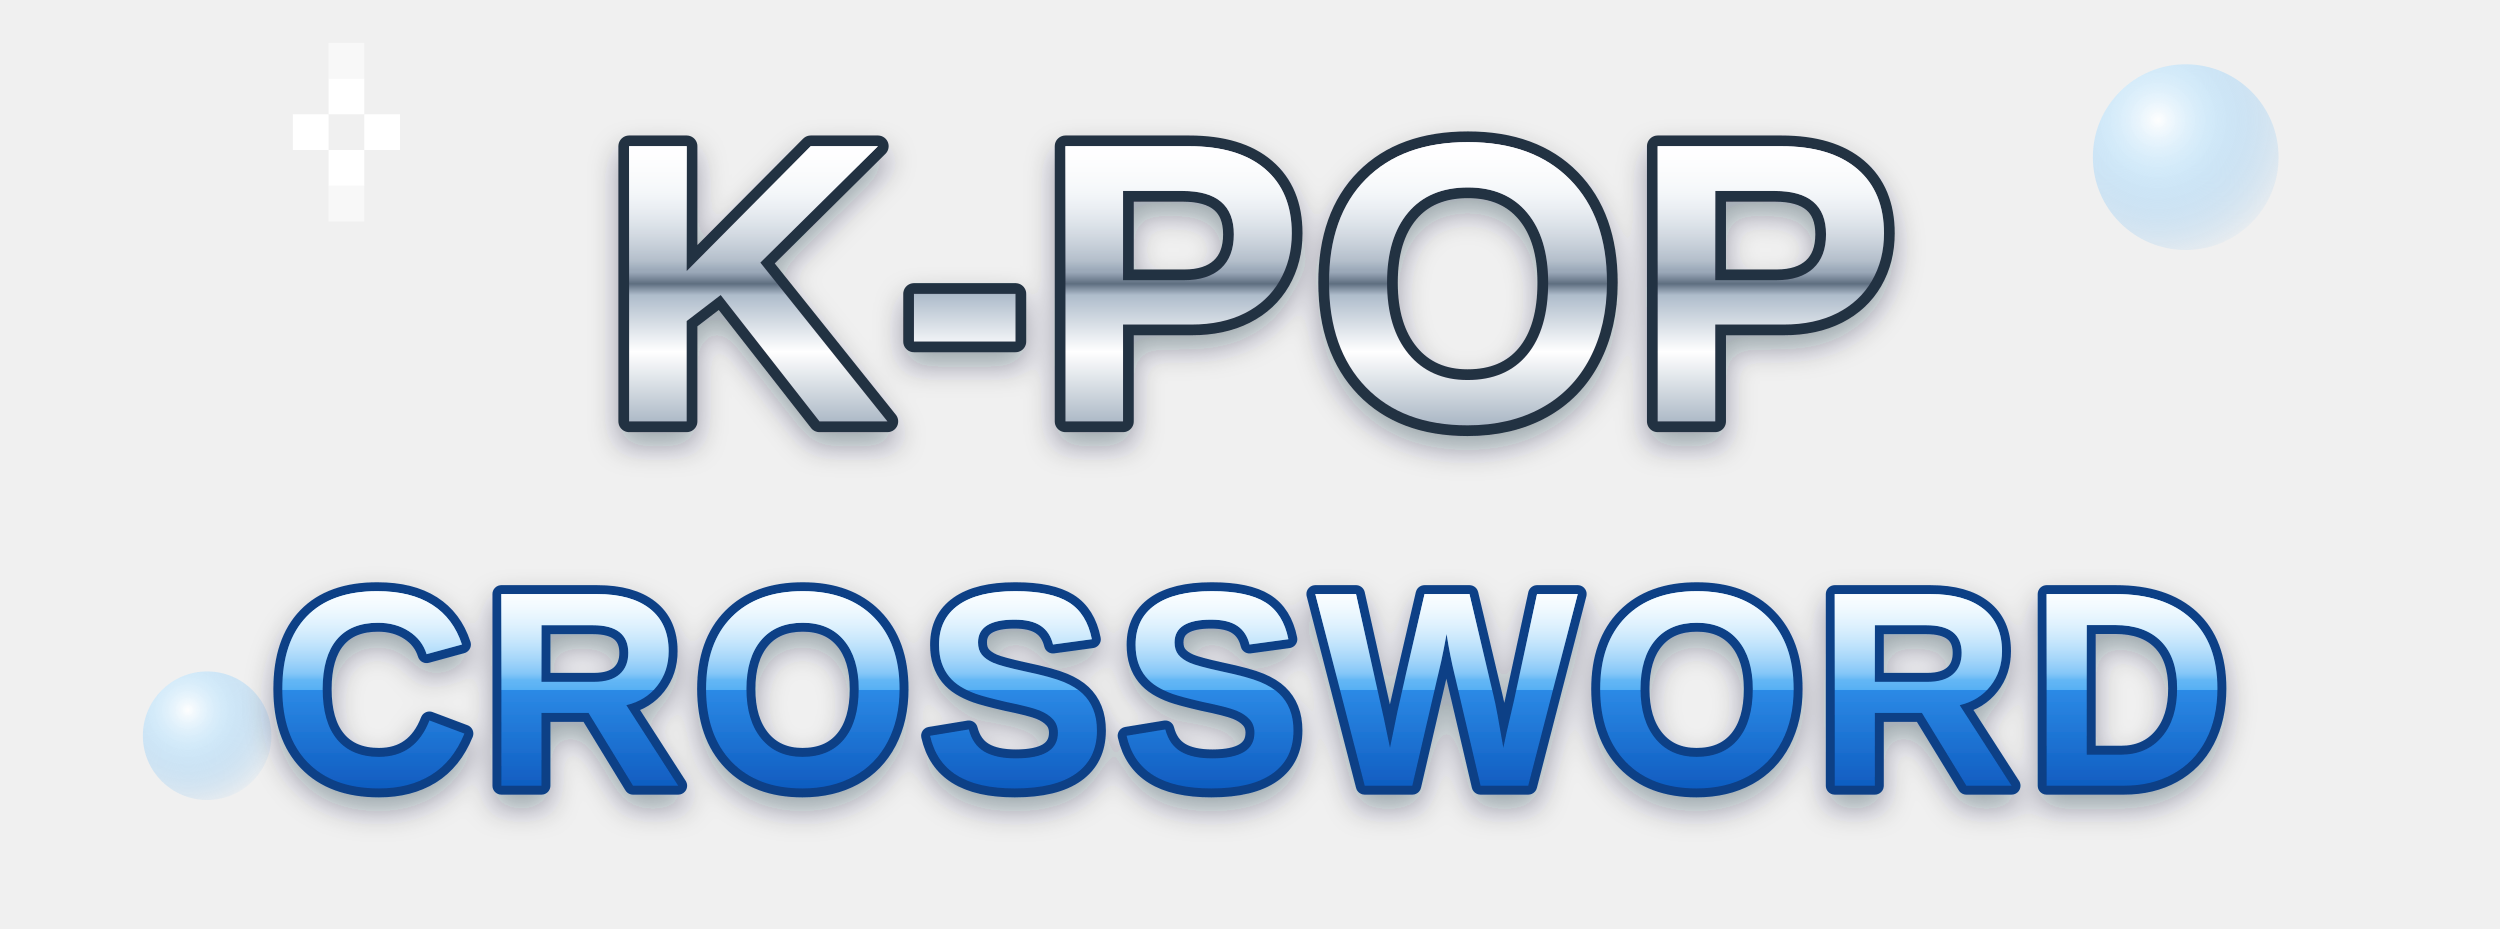
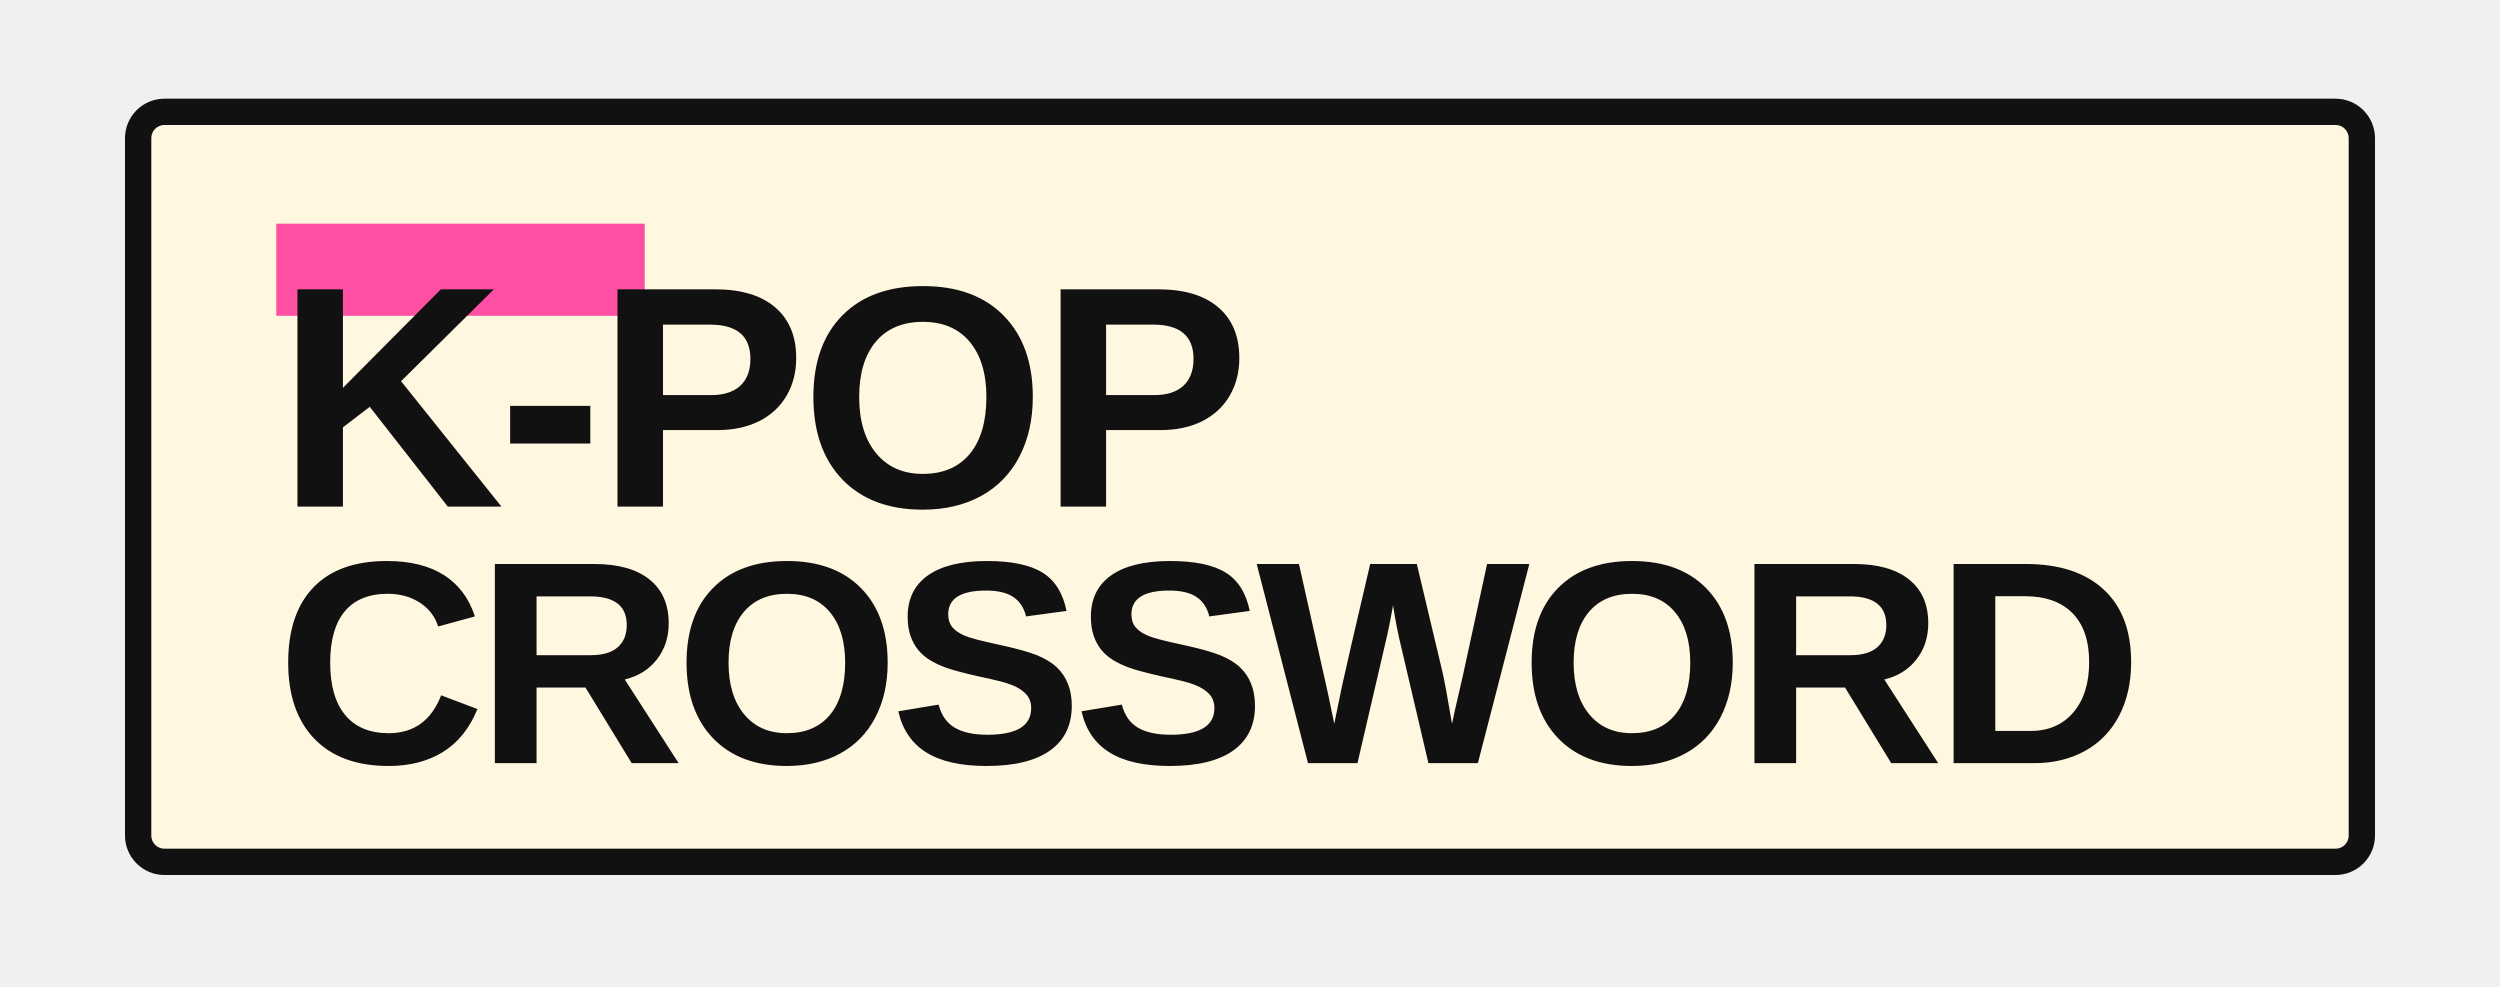
- <svg xmlns="http://www.w3.org/2000/svg" viewBox="0 0 700 260" width="700" height="260" role="img" aria-label="K-POP CROSSWORD">
-   <defs>
-     <linearGradient id="chrome" x1="0" y1="0" x2="0" y2="1">
-       <stop offset="0" stop-color="#ffffff" />
-       <stop offset="0.18" stop-color="#e3eaf1" />
-       <stop offset="0.46" stop-color="#9aa8b8" />
-       <stop offset="0.5" stop-color="#5f6e80" />
-       <stop offset="0.54" stop-color="#aebccb" />
-       <stop offset="0.74" stop-color="#ffffff" />
-       <stop offset="1" stop-color="#a9b6c4" />
-     </linearGradient>
-     <linearGradient id="aero" x1="0" y1="0" x2="0" y2="1">
-       <stop offset="0" stop-color="#d6f2ff" />
-       <stop offset="0.5" stop-color="#57b0f4" />
-       <stop offset="0.5" stop-color="#2c8ae6" />
-       <stop offset="1" stop-color="#0f5cc0" />
-     </linearGradient>
-     <linearGradient id="gloss" x1="0" y1="0" x2="0" y2="1">
-       <stop offset="0" stop-color="#ffffff" stop-opacity="0.92" />
-       <stop offset="0.42" stop-color="#ffffff" stop-opacity="0.16" />
-       <stop offset="0.45" stop-color="#ffffff" stop-opacity="0" />
-     </linearGradient>
-     <radialGradient id="bubble" cx="0.35" cy="0.3" r="0.8">
-       <stop offset="0" stop-color="#ffffff" stop-opacity="0.95" />
-       <stop offset="0.35" stop-color="#bfe6ff" stop-opacity="0.6" />
-       <stop offset="1" stop-color="#4aa6f0" stop-opacity="0" />
-     </radialGradient>
-     <filter id="soft" x="-20%" y="-20%" width="140%" height="160%">
-       <feDropShadow dx="0" dy="4" stdDeviation="4" flood-color="#0a1c33" flood-opacity="0.35" />
-     </filter>
-   </defs>
-   <circle cx="612" cy="44" r="26" fill="url(#bubble)" />
-   <circle cx="58" cy="206" r="18" fill="url(#bubble)" />
-   <g fill="#ffffff">
-     <rect x="92" y="22" width="10" height="10" />
-     <rect x="82" y="32" width="10" height="10" />
-     <rect x="102" y="32" width="10" height="10" />
-     <rect x="92" y="42" width="10" height="10" />
-     <rect x="92" y="12" width="10" height="10" opacity="0.55" />
-     <rect x="92" y="52" width="10" height="10" opacity="0.55" />
-   </g>
-   <g font-family="'Arial Black','Arial Bold',Arial,Helvetica,sans-serif" font-weight="900" text-anchor="middle" letter-spacing="2">
-     <text x="350" y="118" font-size="112" fill="url(#chrome)" stroke="#243042" stroke-width="6" paint-order="stroke" stroke-linejoin="round" filter="url(#soft)">K-POP</text>
-     <text x="350" y="118" font-size="112" fill="url(#gloss)">K-POP</text>
-   </g>
-   <g font-family="'Arial Black','Arial Bold',Arial,Helvetica,sans-serif" font-weight="900" text-anchor="middle" letter-spacing="3">
-     <text x="350" y="220" font-size="78" fill="url(#aero)" stroke="#0b3f86" stroke-width="5" paint-order="stroke" stroke-linejoin="round" filter="url(#soft)">CROSSWORD</text>
-     <text x="350" y="220" font-size="78" fill="url(#gloss)">CROSSWORD</text>
-   </g>
+ <svg xmlns="http://www.w3.org/2000/svg" viewBox="0 0 760 300" width="760" height="300" role="img" aria-label="K-POP CROSSWORD">
+   <rect x="42" y="34" width="676" height="228" rx="8" fill="#fff7df" />
+   <rect x="42" y="34" width="676" height="228" rx="8" fill="none" stroke="#111111" stroke-width="8" />
+   <rect x="84" y="68" width="112" height="28" fill="#ff4fa3" />
+   <text x="84" y="154" fill="#111111" font-family="Arial Black, Arial, Helvetica, sans-serif" font-size="96" font-weight="900" letter-spacing="-2">K-POP</text>
+   <text x="84" y="232" fill="#111111" font-family="Arial Black, Arial, Helvetica, sans-serif" font-size="88" font-weight="900" letter-spacing="-3">CROSSWORD</text>
</svg>
